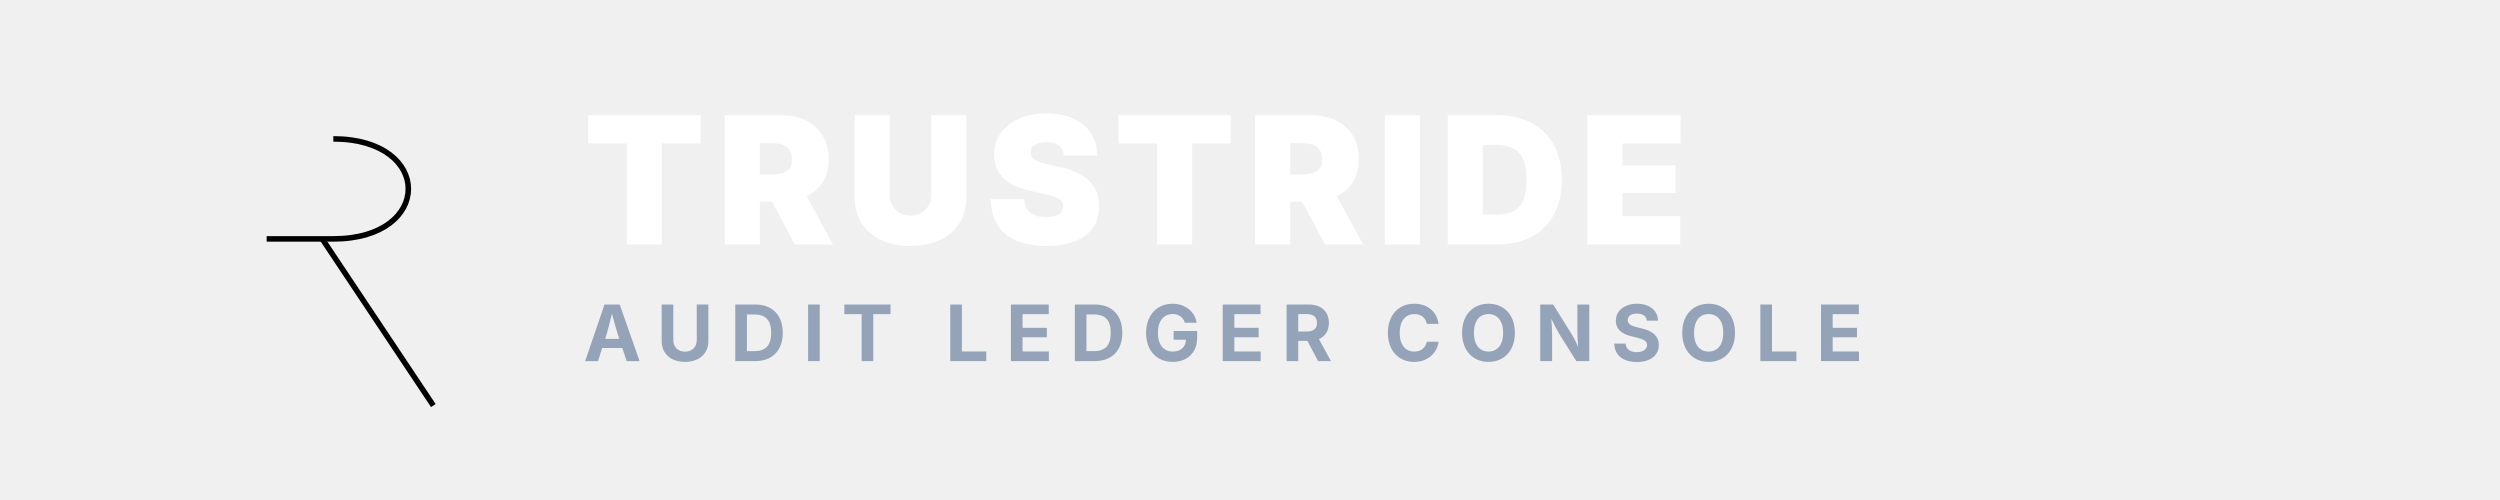
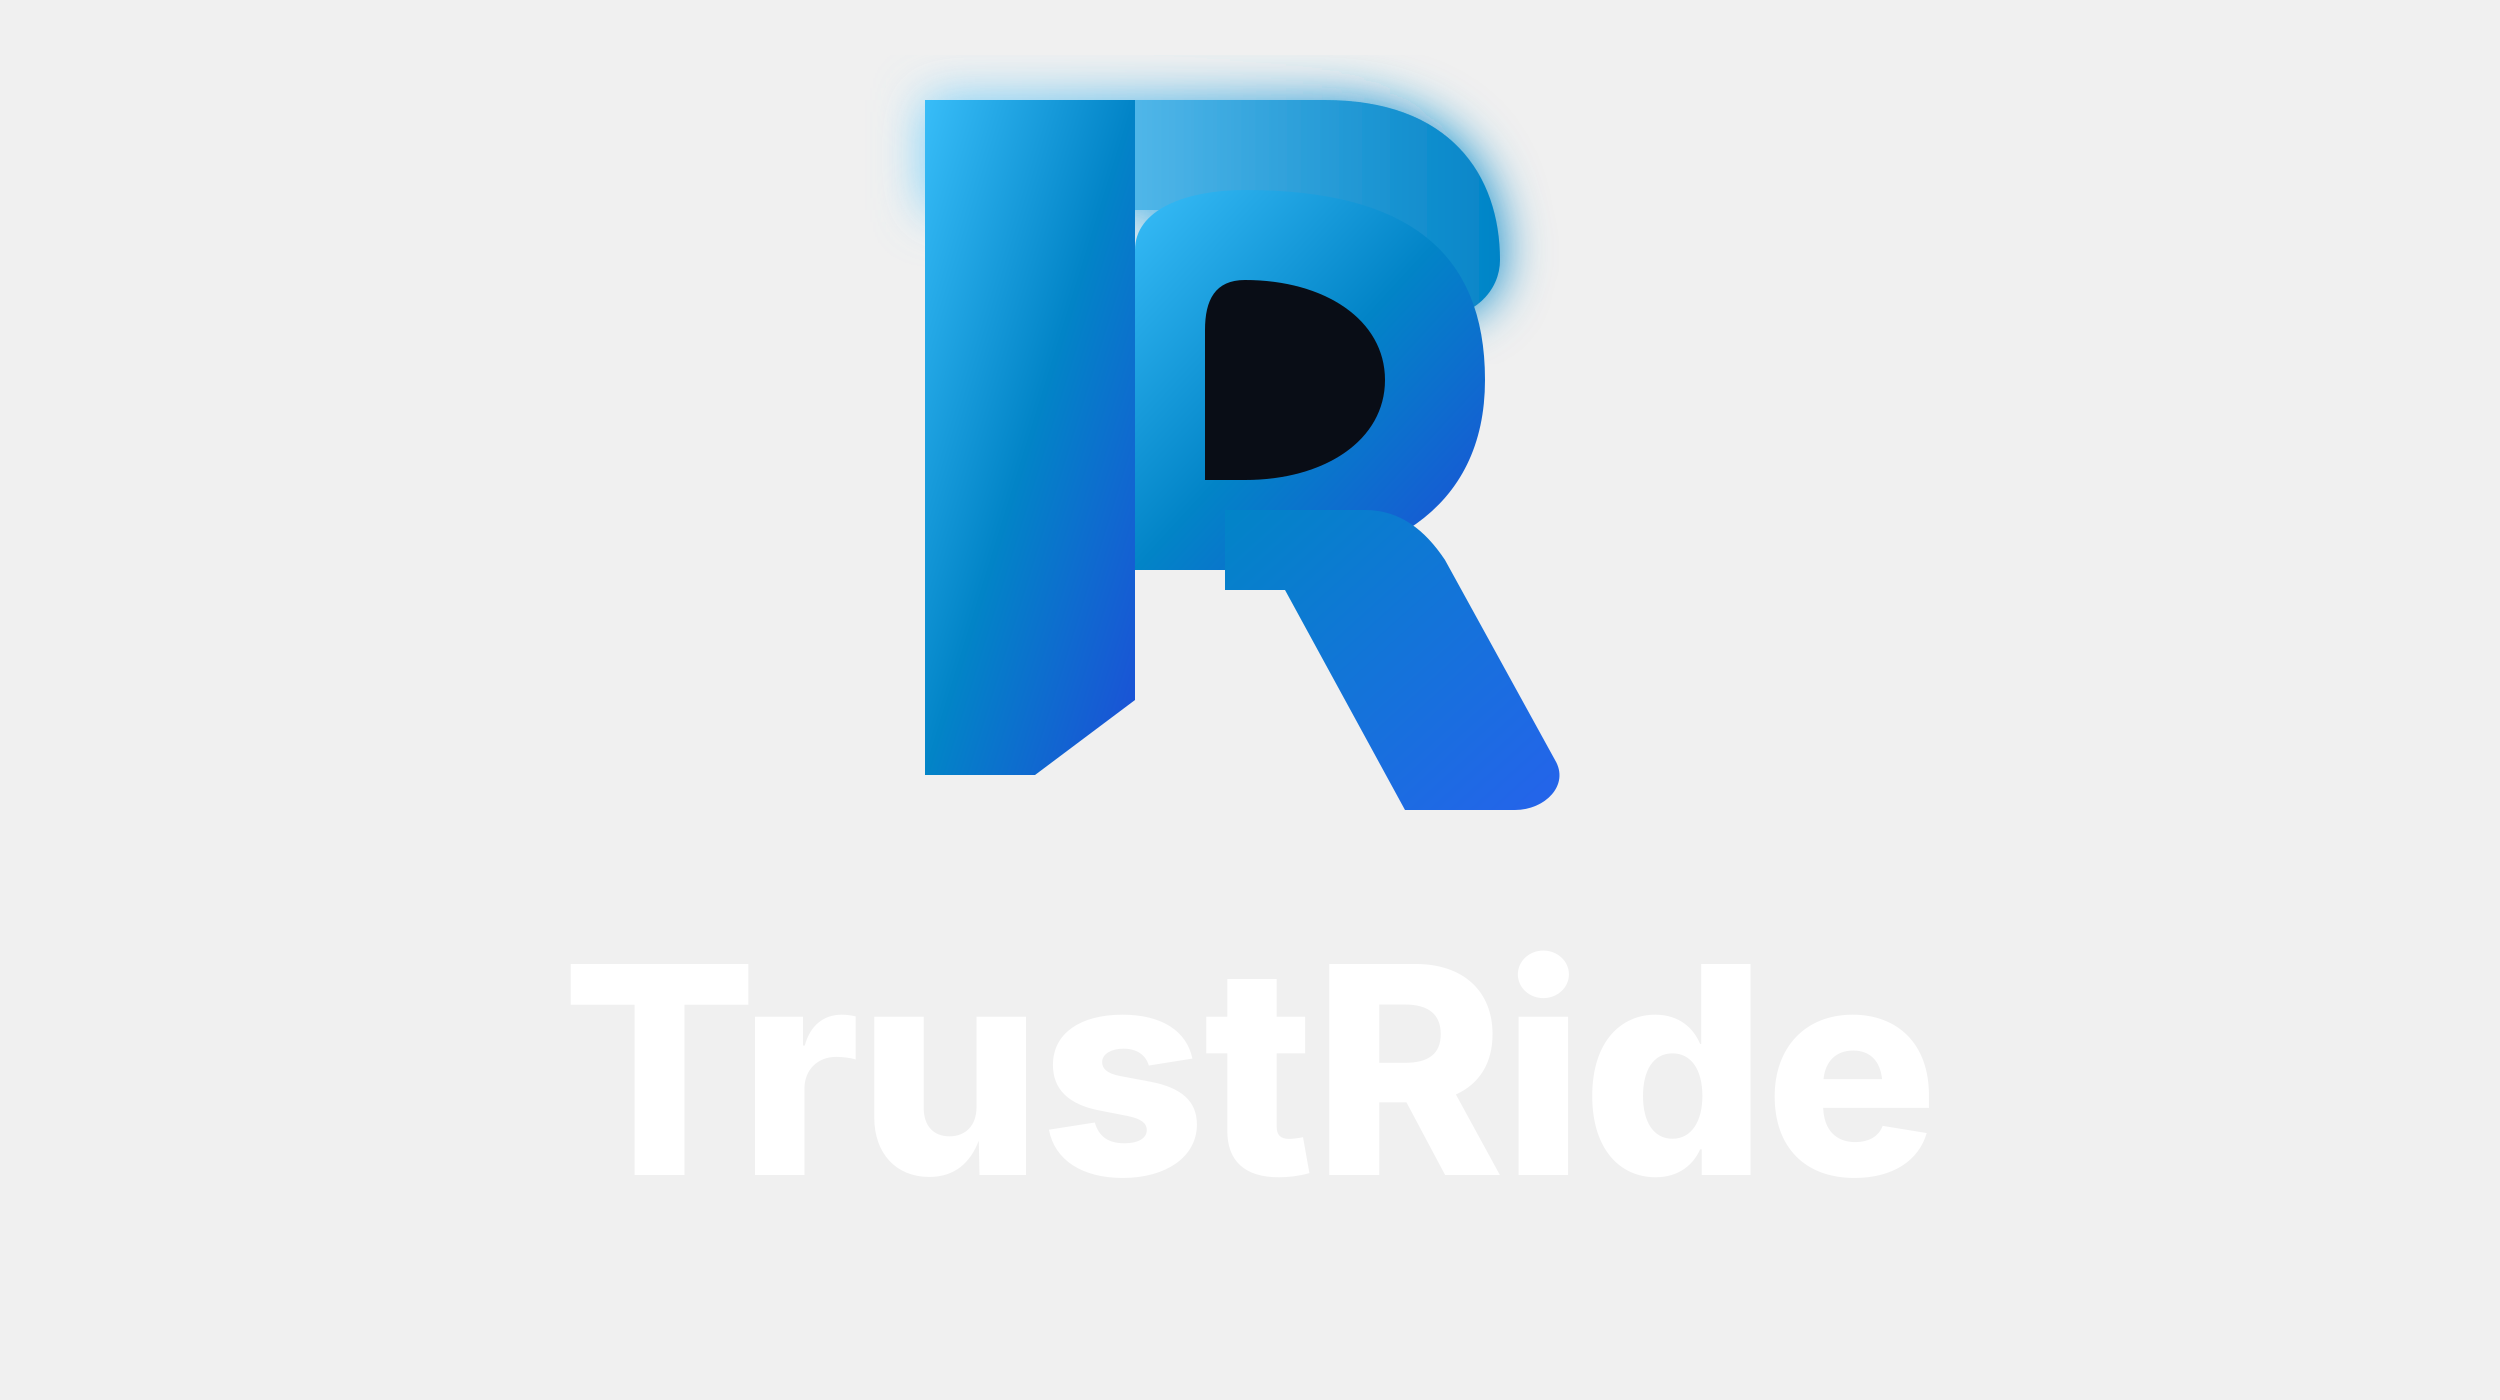
- <svg xmlns="http://www.w3.org/2000/svg" viewBox="0 0 450 90" fill="none">
+ <svg xmlns="http://www.w3.org/2000/svg" viewBox="0 0 500 280" fill="none">
  <defs>
-     <linearGradient id="logoGrad" x1="0%" y1="0%" x2="100%" y2="100%">
-       <stop offset="0%" stopColor="#22d3ee" />
-       <stop offset="100%" stopColor="#3b82f6" />
+     <linearGradient id="trGrad" x1="0%" y1="0%" x2="100%" y2="100%">
+       <stop offset="0%" stop-color="#38bdf8" />
+       <stop offset="50%" stop-color="#0284c7" />
+       <stop offset="100%" stop-color="#1d4ed8" />
    </linearGradient>
-     <style>
-       .title { font-family: 'Inter', system-ui, -apple-system, sans-serif; font-weight: 900; font-size: 32px; fill: #ffffff; letter-spacing: 2px; text-transform: uppercase; }
-       .subtitle { font-family: 'Inter', system-ui, -apple-system, sans-serif; font-weight: 750; font-size: 14px; fill: #94a3b8; letter-spacing: 3px; text-transform: uppercase; }
-     </style>
+     <linearGradient id="trTopGrad" x1="0%" y1="0%" x2="100%" y2="0%">
+       <stop offset="0%" stop-color="#7dd3fc" />
+       <stop offset="100%" stop-color="#0284c7" />
+     </linearGradient>
+     <linearGradient id="trLegGrad" x1="0%" y1="0%" x2="100%" y2="100%">
+       <stop offset="0%" stop-color="#0284c7" />
+       <stop offset="100%" stop-color="#2563eb" />
+     </linearGradient>
+     <filter id="glow" x="-20%" y="-20%" width="140%" height="140%">
+       <feGaussianBlur stdDeviation="5" result="blur" />
+       <feComposite in="SourceGraphic" in2="blur" operator="over" />
+     </filter>
  </defs>
-   <g transform="translate(10, 5)">
-     <path d="M15 20 H50" stroke="url(#logoGrad)" strokeWidth="7.5" strokeLinecap="round" />
-     <path d="M15 38 H38" stroke="url(#logoGrad)" strokeWidth="7.5" strokeLinecap="round" />
-     <path d="M30 20 V68" stroke="url(#logoGrad)" strokeWidth="7.5" strokeLinecap="round" />
-     <path d="M50 20 C68 20 68 38 50 38 H38" stroke="url(#logoGrad)" strokeWidth="7.5" strokeLinecap="round" strokeLinejoin="round" />
-     <path d="M48 38 L68 68" stroke="url(#logoGrad)" strokeWidth="7.5" strokeLinecap="round" />
+   <g transform="translate(0, 10)">
+     <g transform="translate(185, 10)">
+       <path d="M 0 0 L 80 0 C 105 0 115 15 115 32 C 115 38 110 44 100 44 L 60 44 C 52 44 48 38 48 30 L 48 22 L 0 22 Z" fill="url(#trTopGrad)" filter="url(#glow)" />
+       <path d="M 0 0 L 42 0 L 42 120 L 22 135 L 0 135 Z" fill="url(#trGrad)" />
+       <path d="M 42 30 C 42 22 52 18 64 18 C 96 18 112 30 112 56 C 112 82 92 94 62 94 L 42 94 Z" fill="url(#trGrad)" />
+       <path d="M 64 36 C 58 36 56 40 56 46 L 56 76 L 64 76 C 80 76 92 68 92 56 C 92 44 80 36 64 36 Z" fill="#090d16" />
+       <path d="M 60 82 L 88 82 C 95 82 100 86 104 92 L 126 132 C 129 137 124 142 118 142 L 96 142 L 72 98 L 60 98 Z" fill="url(#trLegGrad)" />
+     </g>
+     <text x="250" y="225" text-anchor="middle" fill="#ffffff" font-family="'Inter', 'Segoe UI', system-ui, -apple-system, sans-serif" font-weight="800" font-size="58" letter-spacing="-0.5px">TrustRide</text>
  </g>
-   <text x="105" y="44" class="title">TRUSTRIDE</text>
-   <text x="105" y="65" class="subtitle">AUDIT LEDGER CONSOLE</text>
</svg>
